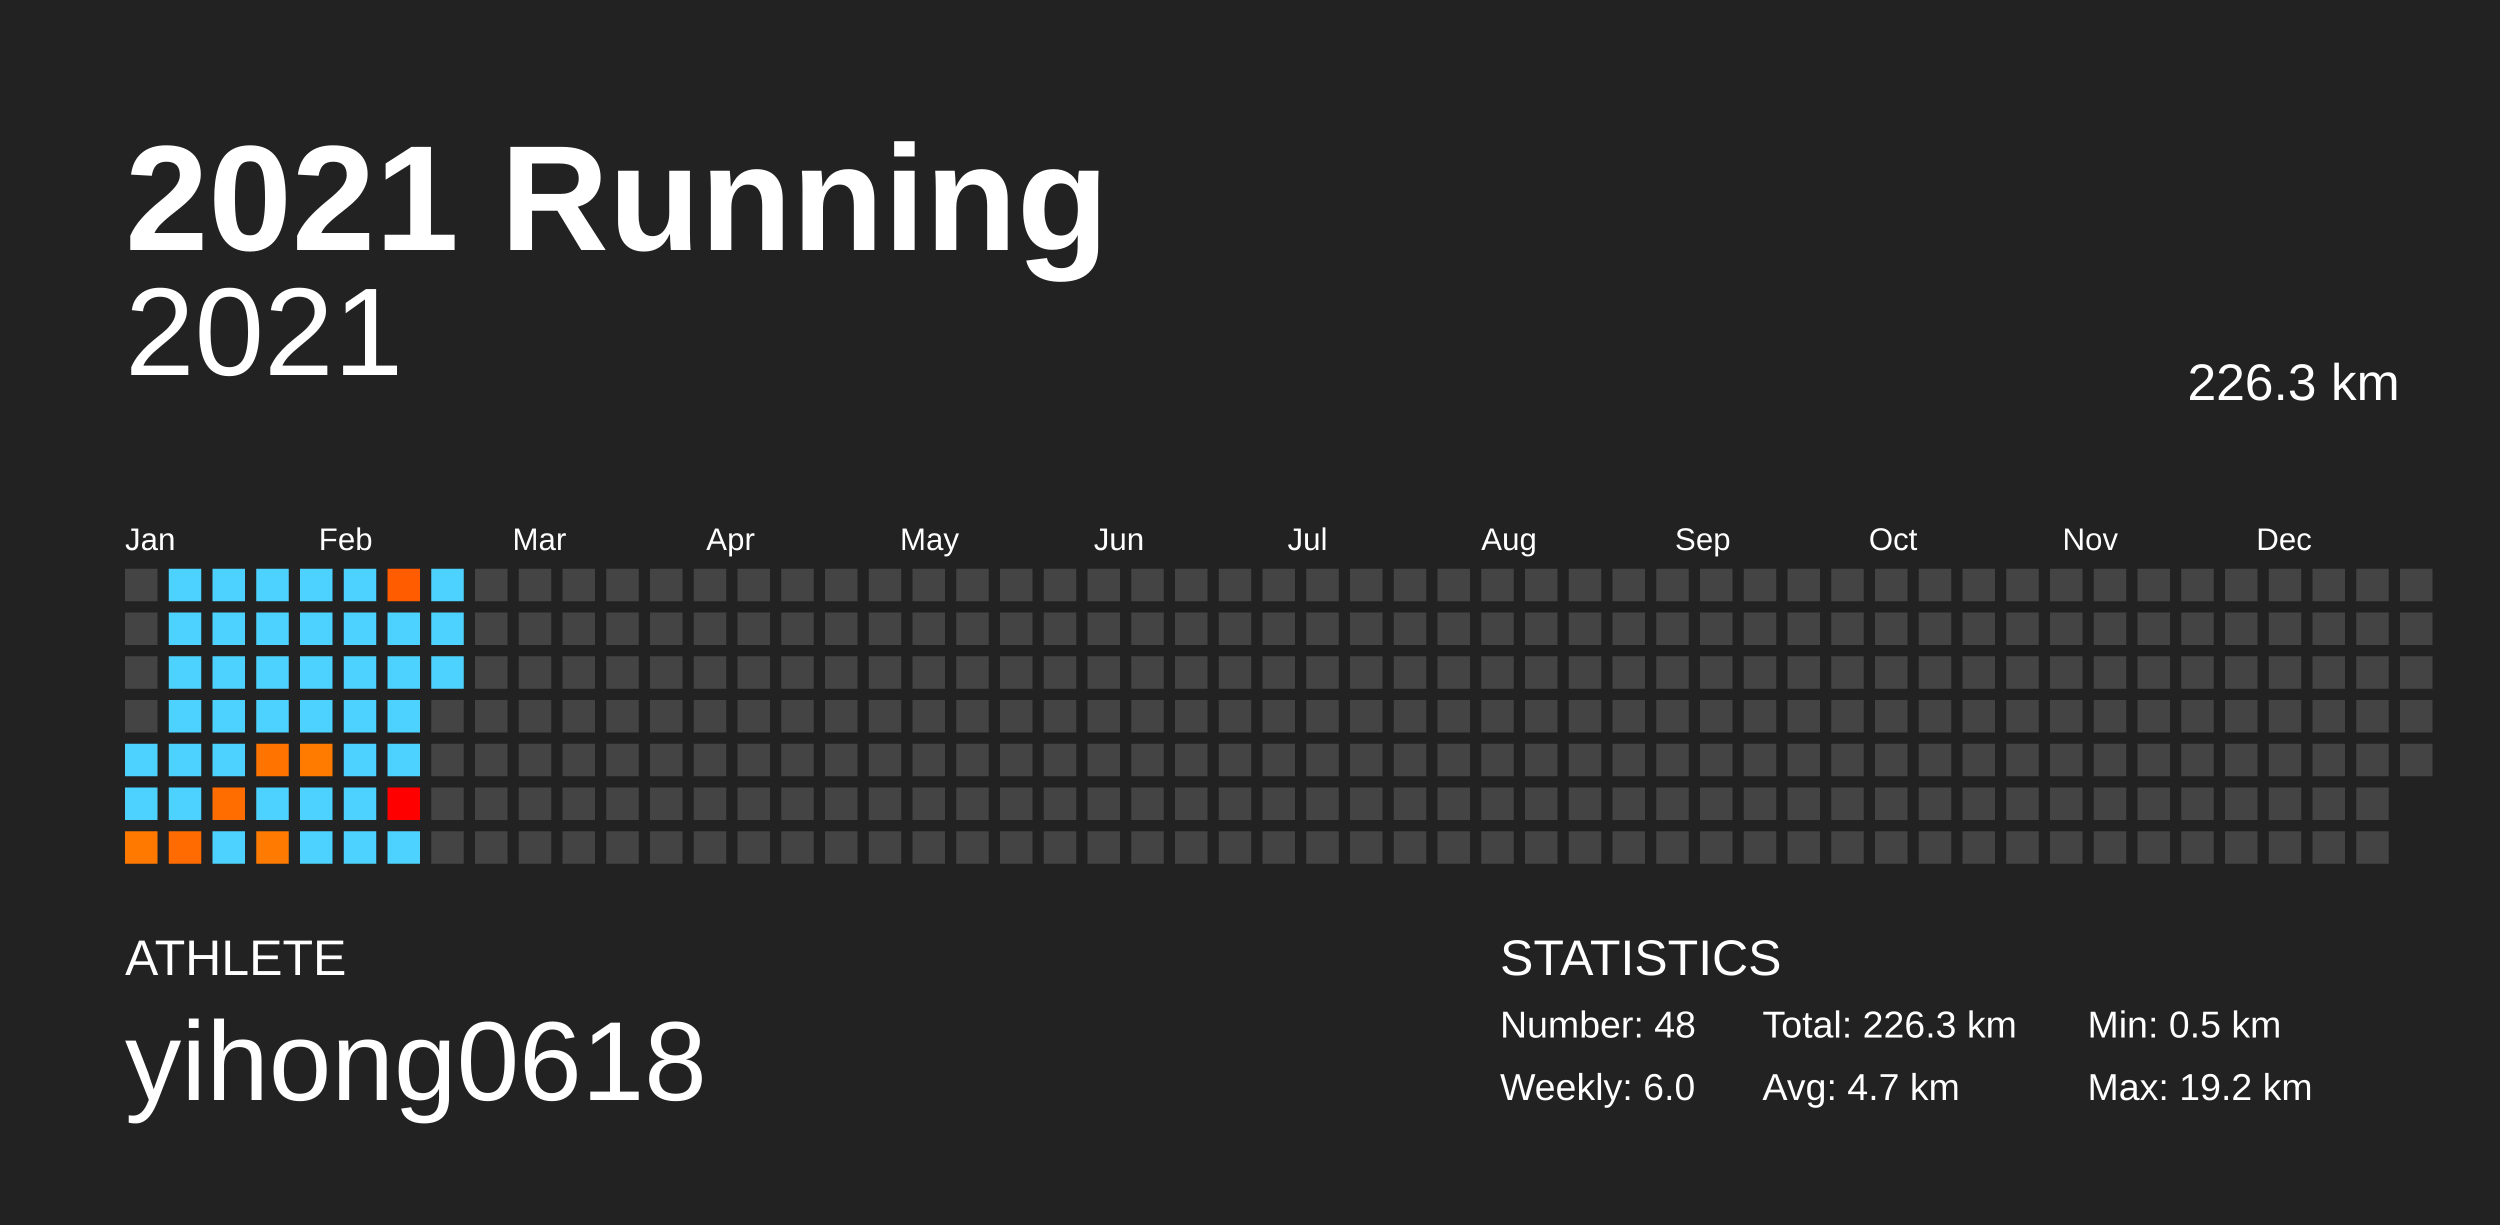
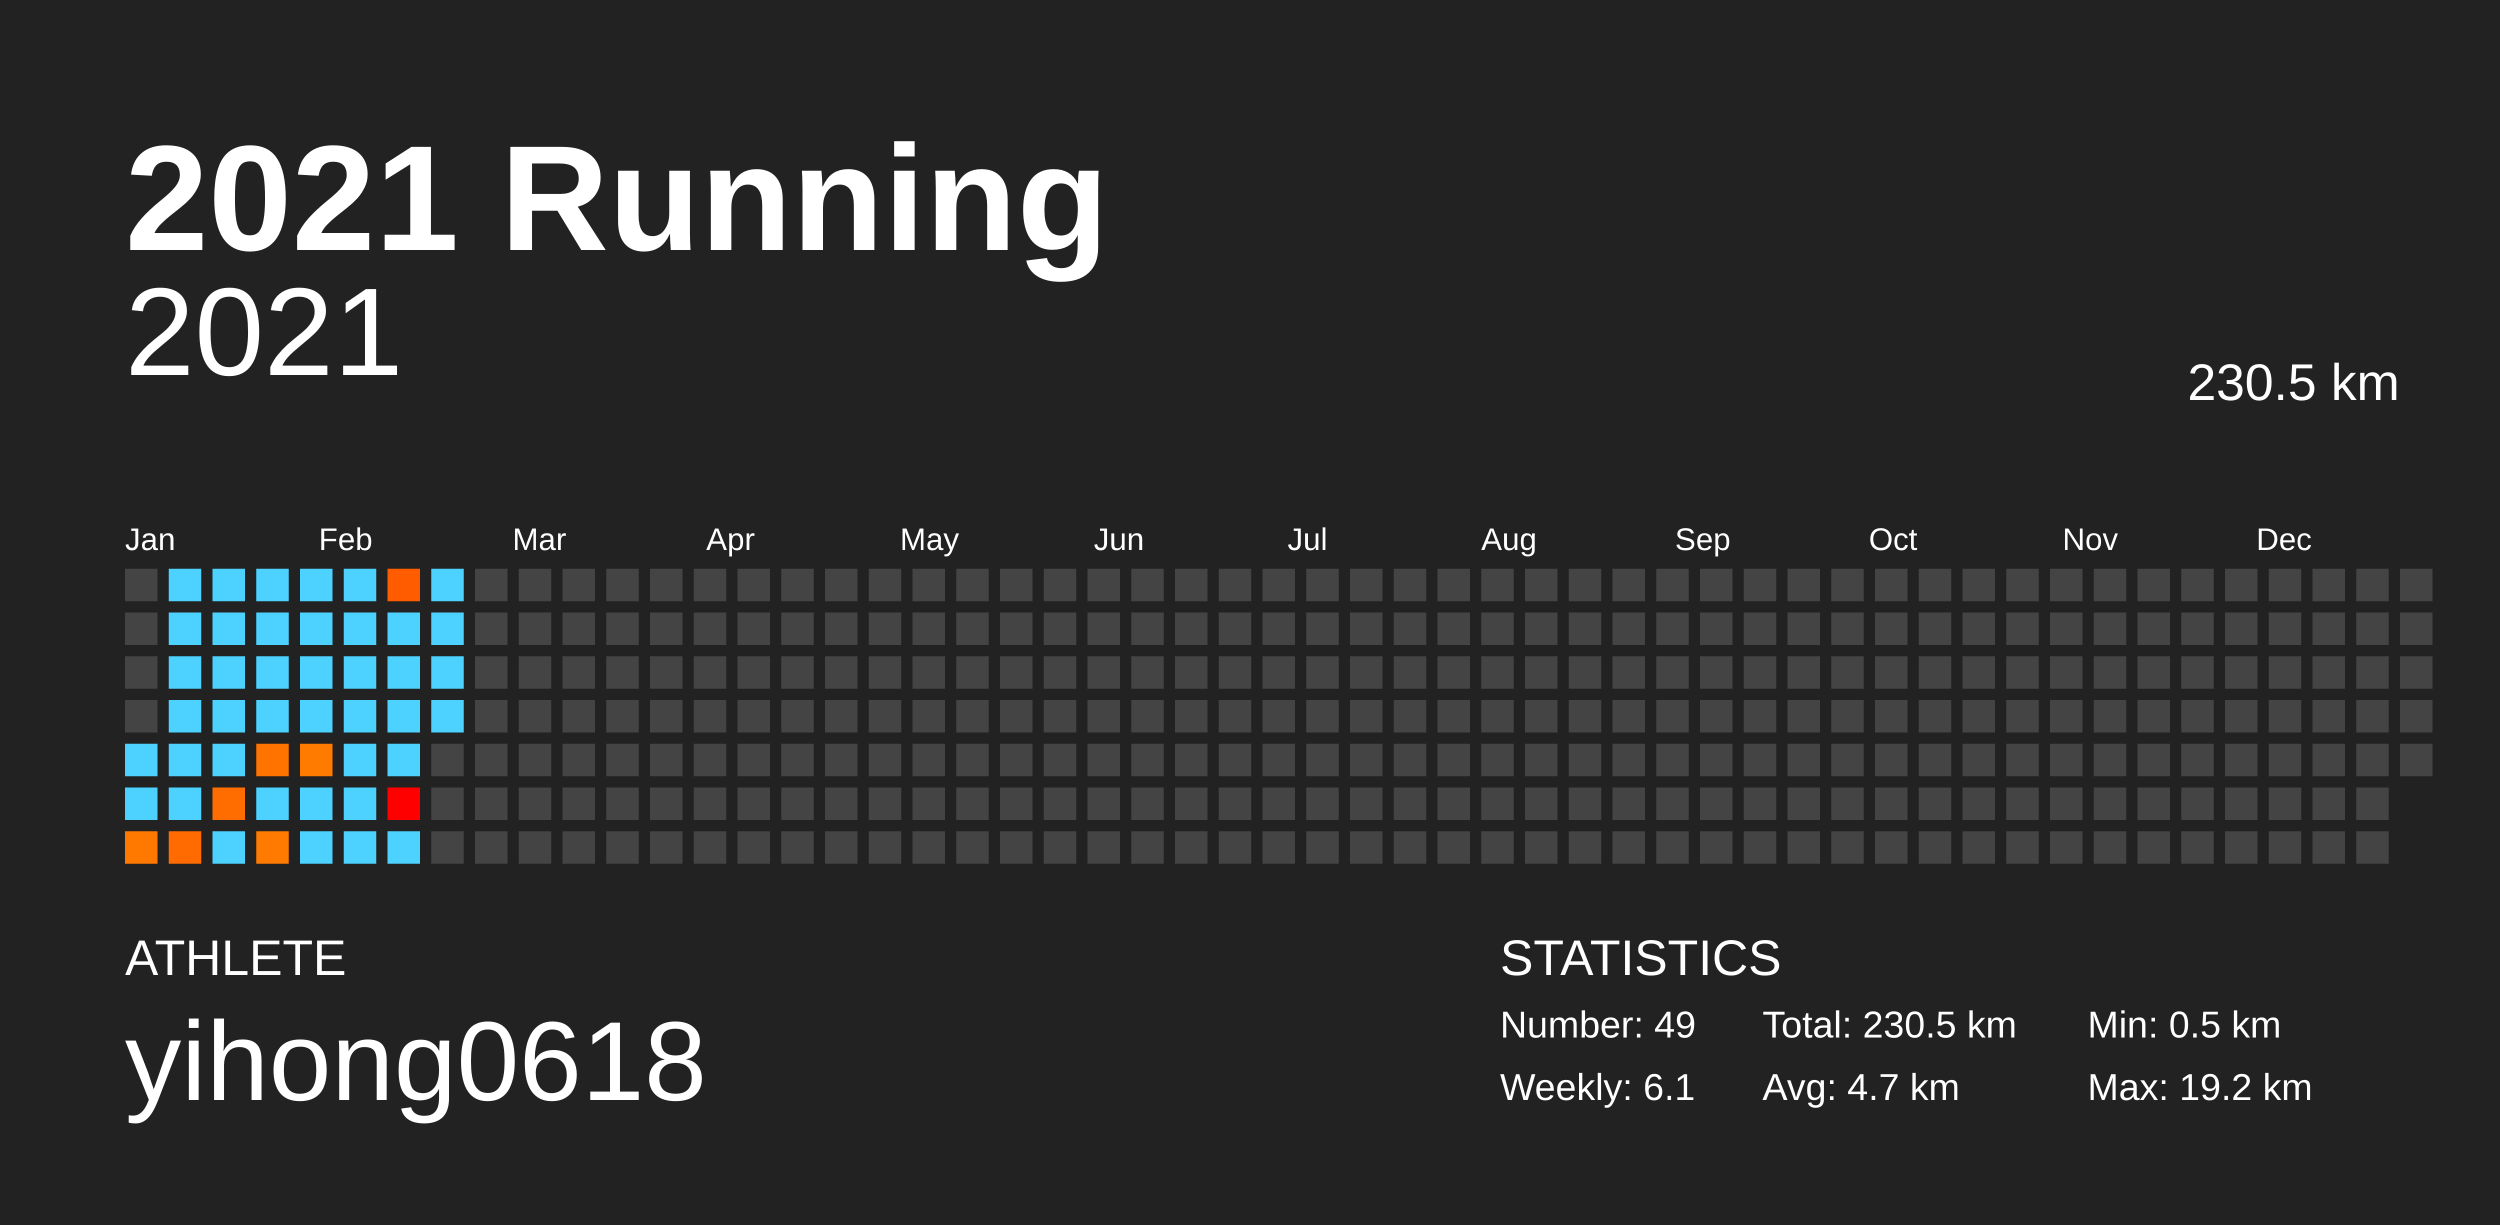
<svg xmlns="http://www.w3.org/2000/svg" baseProfile="full" height="98mm" version="1.1" viewBox="0,0,200,98" width="200mm">
  <defs />
  <rect fill="#222222" height="98" width="200" x="0" y="0" />
  <text fill="#FFFFFF" style="font-size:12px; font-family:Arial; font-weight:bold;" x="10" y="20">2021 Running</text>
  <text fill="#FFFFFF" style="font-size:4px; font-family:Arial" x="10" y="78">ATHLETE</text>
  <text fill="#FFFFFF" style="font-size:9px; font-family:Arial" x="10" y="88">yihong0618</text>
  <text fill="#FFFFFF" style="font-size:4px; font-family:Arial" x="120" y="78">STATISTICS</text>
-   <text fill="#FFFFFF" style="font-size:3px; font-family:Arial" x="120" y="83">Number: 48</text>
-   <text fill="#FFFFFF" style="font-size:3px; font-family:Arial" x="120" y="88">Weekly: 6.0</text>
-   <text fill="#FFFFFF" style="font-size:3px; font-family:Arial" x="141" y="83">Total: 226.3 km</text>
+   <text fill="#FFFFFF" style="font-size:3px; font-family:Arial" x="120" y="83">Number: 49</text>
+   <text fill="#FFFFFF" style="font-size:3px; font-family:Arial" x="120" y="88">Weekly: 6.1</text>
+   <text fill="#FFFFFF" style="font-size:3px; font-family:Arial" x="141" y="83">Total: 230.5 km</text>
  <text fill="#FFFFFF" style="font-size:3px; font-family:Arial" x="141" y="88">Avg: 4.7 km</text>
  <text fill="#FFFFFF" style="font-size:3px; font-family:Arial" x="167" y="83">Min: 0.5 km</text>
  <text fill="#FFFFFF" style="font-size:3px; font-family:Arial" x="167" y="88">Max: 19.2 km</text>
  <text alignment-baseline="hanging" fill="#FFFFFF" style="font-size:10.0px; font-family:Arial;" x="10" y="30">2021</text>
-   <text alignment-baseline="hanging" fill="#FFFFFF" style="font-size:4.125px; font-family:Arial;" x="175" y="32">226.3 km</text>
+   <text alignment-baseline="hanging" fill="#FFFFFF" style="font-size:4.125px; font-family:Arial;" x="175" y="32">230.5 km</text>
  <text fill="#FFFFFF" style="font-size:2.5px; font-family:Arial" x="10.0" y="44">Jan</text>
  <text fill="#FFFFFF" style="font-size:2.5px; font-family:Arial" x="25.5" y="44">Feb</text>
  <text fill="#FFFFFF" style="font-size:2.5px; font-family:Arial" x="41.0" y="44">Mar</text>
  <text fill="#FFFFFF" style="font-size:2.5px; font-family:Arial" x="56.5" y="44">Apr</text>
  <text fill="#FFFFFF" style="font-size:2.5px; font-family:Arial" x="72.0" y="44">May</text>
  <text fill="#FFFFFF" style="font-size:2.5px; font-family:Arial" x="87.5" y="44">Jun</text>
  <text fill="#FFFFFF" style="font-size:2.5px; font-family:Arial" x="103.0" y="44">Jul</text>
  <text fill="#FFFFFF" style="font-size:2.5px; font-family:Arial" x="118.5" y="44">Aug</text>
  <text fill="#FFFFFF" style="font-size:2.5px; font-family:Arial" x="134.0" y="44">Sep</text>
  <text fill="#FFFFFF" style="font-size:2.5px; font-family:Arial" x="149.5" y="44">Oct</text>
  <text fill="#FFFFFF" style="font-size:2.5px; font-family:Arial" x="165.0" y="44">Nov</text>
  <text fill="#FFFFFF" style="font-size:2.5px; font-family:Arial" x="180.5" y="44">Dec</text>
  <rect fill="#444444" height="2.6" width="2.6" x="10.0" y="45.5" />
  <rect fill="#444444" height="2.6" width="2.6" x="10.0" y="49.0" />
  <rect fill="#444444" height="2.6" width="2.6" x="10.0" y="52.5" />
  <rect fill="#444444" height="2.6" width="2.6" x="10.0" y="56.0" />
  <rect fill="#4dd2ff" height="2.6" width="2.6" x="10.0" y="59.5" />
  <rect fill="#4dd2ff" height="2.6" width="2.6" x="10.0" y="63.0" />
  <rect fill="#ff7900" height="2.6" width="2.6" x="10.0" y="66.5" />
  <rect fill="#4dd2ff" height="2.6" width="2.6" x="13.5" y="45.5" />
  <rect fill="#4dd2ff" height="2.6" width="2.6" x="13.5" y="49.0" />
  <rect fill="#4dd2ff" height="2.6" width="2.6" x="13.5" y="52.5" />
  <rect fill="#4dd2ff" height="2.6" width="2.6" x="13.5" y="56.0" />
  <rect fill="#4dd2ff" height="2.6" width="2.6" x="13.5" y="59.5" />
  <rect fill="#4dd2ff" height="2.6" width="2.6" x="13.5" y="63.0" />
  <rect fill="#ff6b00" height="2.6" width="2.6" x="13.5" y="66.5" />
  <rect fill="#4dd2ff" height="2.6" width="2.6" x="17.0" y="45.5" />
  <rect fill="#4dd2ff" height="2.6" width="2.6" x="17.0" y="49.0" />
  <rect fill="#4dd2ff" height="2.6" width="2.6" x="17.0" y="52.5" />
  <rect fill="#4dd2ff" height="2.6" width="2.6" x="17.0" y="56.0" />
  <rect fill="#4dd2ff" height="2.6" width="2.6" x="17.0" y="59.5" />
  <rect fill="#ff6d00" height="2.6" width="2.6" x="17.0" y="63.0" />
  <rect fill="#4dd2ff" height="2.6" width="2.6" x="17.0" y="66.5" />
  <rect fill="#4dd2ff" height="2.6" width="2.6" x="20.5" y="45.5" />
  <rect fill="#4dd2ff" height="2.6" width="2.6" x="20.5" y="49.0" />
  <rect fill="#4dd2ff" height="2.6" width="2.6" x="20.5" y="52.5" />
  <rect fill="#4dd2ff" height="2.6" width="2.6" x="20.5" y="56.0" />
  <rect fill="#ff7300" height="2.6" width="2.6" x="20.5" y="59.5" />
  <rect fill="#4dd2ff" height="2.6" width="2.6" x="20.5" y="63.0" />
  <rect fill="#ff7a00" height="2.6" width="2.6" x="20.5" y="66.5" />
  <rect fill="#4dd2ff" height="2.6" width="2.6" x="24.0" y="45.5" />
  <rect fill="#4dd2ff" height="2.6" width="2.6" x="24.0" y="49.0" />
  <rect fill="#4dd2ff" height="2.6" width="2.6" x="24.0" y="52.5" />
  <rect fill="#4dd2ff" height="2.6" width="2.6" x="24.0" y="56.0" />
  <rect fill="#ff7b00" height="2.6" width="2.6" x="24.0" y="59.5" />
  <rect fill="#4dd2ff" height="2.6" width="2.6" x="24.0" y="63.0" />
  <rect fill="#4dd2ff" height="2.6" width="2.6" x="24.0" y="66.5" />
  <rect fill="#4dd2ff" height="2.6" width="2.6" x="27.5" y="45.5" />
  <rect fill="#4dd2ff" height="2.6" width="2.6" x="27.5" y="49.0" />
  <rect fill="#4dd2ff" height="2.6" width="2.6" x="27.5" y="52.5" />
  <rect fill="#4dd2ff" height="2.6" width="2.6" x="27.5" y="56.0" />
  <rect fill="#4dd2ff" height="2.6" width="2.6" x="27.5" y="59.5" />
  <rect fill="#4dd2ff" height="2.6" width="2.6" x="27.5" y="63.0" />
  <rect fill="#4dd2ff" height="2.6" width="2.6" x="27.5" y="66.5" />
  <rect fill="#ff5c00" height="2.6" width="2.6" x="31.0" y="45.5" />
  <rect fill="#4dd2ff" height="2.6" width="2.6" x="31.0" y="49.0" />
  <rect fill="#4dd2ff" height="2.6" width="2.6" x="31.0" y="52.5" />
  <rect fill="#4dd2ff" height="2.6" width="2.6" x="31.0" y="56.0" />
  <rect fill="#4dd2ff" height="2.6" width="2.6" x="31.0" y="59.5" />
  <rect fill="#ff0000" height="2.6" width="2.6" x="31.0" y="63.0" />
  <rect fill="#4dd2ff" height="2.6" width="2.6" x="31.0" y="66.5" />
  <rect fill="#4dd2ff" height="2.6" width="2.6" x="34.5" y="45.5" />
  <rect fill="#4dd2ff" height="2.6" width="2.6" x="34.5" y="49.0" />
  <rect fill="#4dd2ff" height="2.6" width="2.6" x="34.5" y="52.5" />
-   <rect fill="#444444" height="2.6" width="2.6" x="34.5" y="56.0" />
+   <rect fill="#4dd2ff" height="2.6" width="2.6" x="34.5" y="56.0" />
  <rect fill="#444444" height="2.6" width="2.6" x="34.5" y="59.5" />
  <rect fill="#444444" height="2.6" width="2.6" x="34.5" y="63.0" />
  <rect fill="#444444" height="2.6" width="2.6" x="34.5" y="66.5" />
  <rect fill="#444444" height="2.6" width="2.6" x="38.0" y="45.5" />
  <rect fill="#444444" height="2.6" width="2.6" x="38.0" y="49.0" />
  <rect fill="#444444" height="2.6" width="2.6" x="38.0" y="52.5" />
  <rect fill="#444444" height="2.6" width="2.6" x="38.0" y="56.0" />
  <rect fill="#444444" height="2.6" width="2.6" x="38.0" y="59.5" />
  <rect fill="#444444" height="2.6" width="2.6" x="38.0" y="63.0" />
  <rect fill="#444444" height="2.6" width="2.6" x="38.0" y="66.5" />
  <rect fill="#444444" height="2.6" width="2.6" x="41.5" y="45.5" />
  <rect fill="#444444" height="2.6" width="2.6" x="41.5" y="49.0" />
  <rect fill="#444444" height="2.6" width="2.6" x="41.5" y="52.5" />
  <rect fill="#444444" height="2.6" width="2.6" x="41.5" y="56.0" />
  <rect fill="#444444" height="2.6" width="2.6" x="41.5" y="59.5" />
  <rect fill="#444444" height="2.6" width="2.6" x="41.5" y="63.0" />
  <rect fill="#444444" height="2.6" width="2.6" x="41.5" y="66.5" />
  <rect fill="#444444" height="2.6" width="2.6" x="45.0" y="45.5" />
  <rect fill="#444444" height="2.6" width="2.6" x="45.0" y="49.0" />
  <rect fill="#444444" height="2.6" width="2.6" x="45.0" y="52.5" />
  <rect fill="#444444" height="2.6" width="2.6" x="45.0" y="56.0" />
  <rect fill="#444444" height="2.6" width="2.6" x="45.0" y="59.5" />
  <rect fill="#444444" height="2.6" width="2.6" x="45.0" y="63.0" />
  <rect fill="#444444" height="2.6" width="2.6" x="45.0" y="66.5" />
  <rect fill="#444444" height="2.6" width="2.6" x="48.5" y="45.5" />
  <rect fill="#444444" height="2.6" width="2.6" x="48.5" y="49.0" />
  <rect fill="#444444" height="2.6" width="2.6" x="48.5" y="52.5" />
  <rect fill="#444444" height="2.6" width="2.6" x="48.5" y="56.0" />
  <rect fill="#444444" height="2.6" width="2.6" x="48.5" y="59.5" />
  <rect fill="#444444" height="2.6" width="2.6" x="48.5" y="63.0" />
  <rect fill="#444444" height="2.6" width="2.6" x="48.5" y="66.5" />
  <rect fill="#444444" height="2.6" width="2.6" x="52.0" y="45.5" />
  <rect fill="#444444" height="2.6" width="2.6" x="52.0" y="49.0" />
  <rect fill="#444444" height="2.6" width="2.6" x="52.0" y="52.5" />
  <rect fill="#444444" height="2.6" width="2.6" x="52.0" y="56.0" />
  <rect fill="#444444" height="2.6" width="2.6" x="52.0" y="59.5" />
  <rect fill="#444444" height="2.6" width="2.6" x="52.0" y="63.0" />
  <rect fill="#444444" height="2.6" width="2.6" x="52.0" y="66.5" />
  <rect fill="#444444" height="2.6" width="2.6" x="55.5" y="45.5" />
  <rect fill="#444444" height="2.6" width="2.6" x="55.5" y="49.0" />
  <rect fill="#444444" height="2.6" width="2.6" x="55.5" y="52.5" />
  <rect fill="#444444" height="2.6" width="2.6" x="55.5" y="56.0" />
  <rect fill="#444444" height="2.6" width="2.6" x="55.5" y="59.5" />
  <rect fill="#444444" height="2.6" width="2.6" x="55.5" y="63.0" />
  <rect fill="#444444" height="2.6" width="2.6" x="55.5" y="66.5" />
  <rect fill="#444444" height="2.6" width="2.6" x="59.0" y="45.5" />
  <rect fill="#444444" height="2.6" width="2.6" x="59.0" y="49.0" />
  <rect fill="#444444" height="2.6" width="2.6" x="59.0" y="52.5" />
  <rect fill="#444444" height="2.6" width="2.6" x="59.0" y="56.0" />
  <rect fill="#444444" height="2.6" width="2.6" x="59.0" y="59.5" />
  <rect fill="#444444" height="2.6" width="2.6" x="59.0" y="63.0" />
  <rect fill="#444444" height="2.6" width="2.6" x="59.0" y="66.5" />
  <rect fill="#444444" height="2.6" width="2.6" x="62.5" y="45.5" />
  <rect fill="#444444" height="2.6" width="2.6" x="62.5" y="49.0" />
  <rect fill="#444444" height="2.6" width="2.6" x="62.5" y="52.5" />
  <rect fill="#444444" height="2.6" width="2.6" x="62.5" y="56.0" />
  <rect fill="#444444" height="2.6" width="2.6" x="62.5" y="59.5" />
  <rect fill="#444444" height="2.6" width="2.6" x="62.5" y="63.0" />
  <rect fill="#444444" height="2.6" width="2.6" x="62.5" y="66.5" />
  <rect fill="#444444" height="2.6" width="2.6" x="66.0" y="45.5" />
  <rect fill="#444444" height="2.6" width="2.6" x="66.0" y="49.0" />
  <rect fill="#444444" height="2.6" width="2.6" x="66.0" y="52.5" />
  <rect fill="#444444" height="2.6" width="2.6" x="66.0" y="56.0" />
  <rect fill="#444444" height="2.6" width="2.6" x="66.0" y="59.5" />
  <rect fill="#444444" height="2.6" width="2.6" x="66.0" y="63.0" />
  <rect fill="#444444" height="2.6" width="2.6" x="66.0" y="66.5" />
  <rect fill="#444444" height="2.6" width="2.6" x="69.5" y="45.5" />
  <rect fill="#444444" height="2.6" width="2.6" x="69.5" y="49.0" />
  <rect fill="#444444" height="2.6" width="2.6" x="69.5" y="52.5" />
  <rect fill="#444444" height="2.6" width="2.6" x="69.5" y="56.0" />
  <rect fill="#444444" height="2.6" width="2.6" x="69.5" y="59.5" />
  <rect fill="#444444" height="2.6" width="2.6" x="69.5" y="63.0" />
  <rect fill="#444444" height="2.6" width="2.6" x="69.5" y="66.5" />
  <rect fill="#444444" height="2.6" width="2.6" x="73.0" y="45.5" />
  <rect fill="#444444" height="2.6" width="2.6" x="73.0" y="49.0" />
  <rect fill="#444444" height="2.6" width="2.6" x="73.0" y="52.5" />
  <rect fill="#444444" height="2.6" width="2.6" x="73.0" y="56.0" />
  <rect fill="#444444" height="2.6" width="2.6" x="73.0" y="59.5" />
  <rect fill="#444444" height="2.6" width="2.6" x="73.0" y="63.0" />
  <rect fill="#444444" height="2.6" width="2.6" x="73.0" y="66.5" />
  <rect fill="#444444" height="2.6" width="2.6" x="76.5" y="45.5" />
  <rect fill="#444444" height="2.6" width="2.6" x="76.5" y="49.0" />
  <rect fill="#444444" height="2.6" width="2.6" x="76.5" y="52.5" />
  <rect fill="#444444" height="2.6" width="2.6" x="76.5" y="56.0" />
  <rect fill="#444444" height="2.6" width="2.6" x="76.5" y="59.5" />
  <rect fill="#444444" height="2.6" width="2.6" x="76.5" y="63.0" />
  <rect fill="#444444" height="2.6" width="2.6" x="76.5" y="66.5" />
  <rect fill="#444444" height="2.6" width="2.6" x="80.0" y="45.5" />
  <rect fill="#444444" height="2.6" width="2.6" x="80.0" y="49.0" />
  <rect fill="#444444" height="2.6" width="2.6" x="80.0" y="52.5" />
  <rect fill="#444444" height="2.6" width="2.6" x="80.0" y="56.0" />
  <rect fill="#444444" height="2.6" width="2.6" x="80.0" y="59.5" />
  <rect fill="#444444" height="2.6" width="2.6" x="80.0" y="63.0" />
  <rect fill="#444444" height="2.6" width="2.6" x="80.0" y="66.5" />
  <rect fill="#444444" height="2.6" width="2.6" x="83.5" y="45.5" />
  <rect fill="#444444" height="2.6" width="2.6" x="83.5" y="49.0" />
  <rect fill="#444444" height="2.6" width="2.6" x="83.5" y="52.5" />
  <rect fill="#444444" height="2.6" width="2.6" x="83.5" y="56.0" />
  <rect fill="#444444" height="2.6" width="2.6" x="83.5" y="59.5" />
  <rect fill="#444444" height="2.6" width="2.6" x="83.5" y="63.0" />
  <rect fill="#444444" height="2.6" width="2.6" x="83.5" y="66.5" />
  <rect fill="#444444" height="2.6" width="2.6" x="87.0" y="45.5" />
  <rect fill="#444444" height="2.6" width="2.6" x="87.0" y="49.0" />
  <rect fill="#444444" height="2.6" width="2.6" x="87.0" y="52.5" />
  <rect fill="#444444" height="2.6" width="2.6" x="87.0" y="56.0" />
  <rect fill="#444444" height="2.6" width="2.6" x="87.0" y="59.5" />
  <rect fill="#444444" height="2.6" width="2.6" x="87.0" y="63.0" />
  <rect fill="#444444" height="2.6" width="2.6" x="87.0" y="66.5" />
  <rect fill="#444444" height="2.6" width="2.6" x="90.5" y="45.5" />
  <rect fill="#444444" height="2.6" width="2.6" x="90.5" y="49.0" />
  <rect fill="#444444" height="2.6" width="2.6" x="90.5" y="52.5" />
  <rect fill="#444444" height="2.6" width="2.6" x="90.5" y="56.0" />
  <rect fill="#444444" height="2.6" width="2.6" x="90.5" y="59.5" />
  <rect fill="#444444" height="2.6" width="2.6" x="90.5" y="63.0" />
  <rect fill="#444444" height="2.6" width="2.6" x="90.5" y="66.5" />
  <rect fill="#444444" height="2.6" width="2.6" x="94.0" y="45.5" />
  <rect fill="#444444" height="2.6" width="2.6" x="94.0" y="49.0" />
  <rect fill="#444444" height="2.6" width="2.6" x="94.0" y="52.5" />
  <rect fill="#444444" height="2.6" width="2.6" x="94.0" y="56.0" />
  <rect fill="#444444" height="2.6" width="2.6" x="94.0" y="59.5" />
  <rect fill="#444444" height="2.6" width="2.6" x="94.0" y="63.0" />
  <rect fill="#444444" height="2.6" width="2.6" x="94.0" y="66.5" />
  <rect fill="#444444" height="2.6" width="2.6" x="97.5" y="45.5" />
  <rect fill="#444444" height="2.6" width="2.6" x="97.5" y="49.0" />
  <rect fill="#444444" height="2.6" width="2.6" x="97.5" y="52.5" />
  <rect fill="#444444" height="2.6" width="2.6" x="97.5" y="56.0" />
  <rect fill="#444444" height="2.6" width="2.6" x="97.5" y="59.5" />
  <rect fill="#444444" height="2.6" width="2.6" x="97.5" y="63.0" />
  <rect fill="#444444" height="2.6" width="2.6" x="97.5" y="66.5" />
  <rect fill="#444444" height="2.6" width="2.6" x="101.0" y="45.5" />
  <rect fill="#444444" height="2.6" width="2.6" x="101.0" y="49.0" />
  <rect fill="#444444" height="2.6" width="2.6" x="101.0" y="52.5" />
  <rect fill="#444444" height="2.6" width="2.6" x="101.0" y="56.0" />
  <rect fill="#444444" height="2.6" width="2.6" x="101.0" y="59.5" />
  <rect fill="#444444" height="2.6" width="2.6" x="101.0" y="63.0" />
  <rect fill="#444444" height="2.6" width="2.6" x="101.0" y="66.5" />
  <rect fill="#444444" height="2.6" width="2.6" x="104.5" y="45.5" />
  <rect fill="#444444" height="2.6" width="2.6" x="104.5" y="49.0" />
  <rect fill="#444444" height="2.6" width="2.6" x="104.5" y="52.5" />
  <rect fill="#444444" height="2.6" width="2.6" x="104.5" y="56.0" />
  <rect fill="#444444" height="2.6" width="2.6" x="104.5" y="59.5" />
  <rect fill="#444444" height="2.6" width="2.6" x="104.5" y="63.0" />
  <rect fill="#444444" height="2.6" width="2.6" x="104.5" y="66.5" />
  <rect fill="#444444" height="2.6" width="2.6" x="108.0" y="45.5" />
  <rect fill="#444444" height="2.6" width="2.6" x="108.0" y="49.0" />
  <rect fill="#444444" height="2.6" width="2.6" x="108.0" y="52.5" />
  <rect fill="#444444" height="2.6" width="2.6" x="108.0" y="56.0" />
  <rect fill="#444444" height="2.6" width="2.6" x="108.0" y="59.5" />
  <rect fill="#444444" height="2.6" width="2.6" x="108.0" y="63.0" />
  <rect fill="#444444" height="2.6" width="2.6" x="108.0" y="66.5" />
  <rect fill="#444444" height="2.6" width="2.6" x="111.5" y="45.5" />
  <rect fill="#444444" height="2.6" width="2.6" x="111.5" y="49.0" />
  <rect fill="#444444" height="2.6" width="2.6" x="111.5" y="52.5" />
  <rect fill="#444444" height="2.6" width="2.6" x="111.5" y="56.0" />
  <rect fill="#444444" height="2.6" width="2.6" x="111.5" y="59.5" />
  <rect fill="#444444" height="2.6" width="2.6" x="111.5" y="63.0" />
  <rect fill="#444444" height="2.6" width="2.6" x="111.5" y="66.5" />
  <rect fill="#444444" height="2.6" width="2.6" x="115.0" y="45.5" />
  <rect fill="#444444" height="2.6" width="2.6" x="115.0" y="49.0" />
  <rect fill="#444444" height="2.6" width="2.6" x="115.0" y="52.5" />
  <rect fill="#444444" height="2.6" width="2.6" x="115.0" y="56.0" />
  <rect fill="#444444" height="2.6" width="2.6" x="115.0" y="59.5" />
  <rect fill="#444444" height="2.6" width="2.6" x="115.0" y="63.0" />
  <rect fill="#444444" height="2.6" width="2.6" x="115.0" y="66.5" />
  <rect fill="#444444" height="2.6" width="2.6" x="118.5" y="45.5" />
  <rect fill="#444444" height="2.6" width="2.6" x="118.5" y="49.0" />
  <rect fill="#444444" height="2.6" width="2.6" x="118.5" y="52.5" />
  <rect fill="#444444" height="2.6" width="2.6" x="118.5" y="56.0" />
  <rect fill="#444444" height="2.6" width="2.6" x="118.5" y="59.5" />
  <rect fill="#444444" height="2.6" width="2.6" x="118.5" y="63.0" />
  <rect fill="#444444" height="2.6" width="2.6" x="118.5" y="66.5" />
  <rect fill="#444444" height="2.6" width="2.6" x="122.0" y="45.5" />
  <rect fill="#444444" height="2.6" width="2.6" x="122.0" y="49.0" />
  <rect fill="#444444" height="2.6" width="2.6" x="122.0" y="52.5" />
  <rect fill="#444444" height="2.6" width="2.6" x="122.0" y="56.0" />
  <rect fill="#444444" height="2.6" width="2.6" x="122.0" y="59.5" />
  <rect fill="#444444" height="2.6" width="2.6" x="122.0" y="63.0" />
  <rect fill="#444444" height="2.6" width="2.6" x="122.0" y="66.5" />
  <rect fill="#444444" height="2.6" width="2.6" x="125.5" y="45.5" />
  <rect fill="#444444" height="2.6" width="2.6" x="125.5" y="49.0" />
  <rect fill="#444444" height="2.6" width="2.6" x="125.5" y="52.5" />
  <rect fill="#444444" height="2.6" width="2.6" x="125.5" y="56.0" />
  <rect fill="#444444" height="2.6" width="2.6" x="125.5" y="59.5" />
  <rect fill="#444444" height="2.6" width="2.6" x="125.5" y="63.0" />
  <rect fill="#444444" height="2.6" width="2.6" x="125.5" y="66.5" />
  <rect fill="#444444" height="2.6" width="2.6" x="129.0" y="45.5" />
  <rect fill="#444444" height="2.6" width="2.6" x="129.0" y="49.0" />
  <rect fill="#444444" height="2.6" width="2.6" x="129.0" y="52.5" />
  <rect fill="#444444" height="2.6" width="2.6" x="129.0" y="56.0" />
  <rect fill="#444444" height="2.6" width="2.6" x="129.0" y="59.5" />
  <rect fill="#444444" height="2.6" width="2.6" x="129.0" y="63.0" />
  <rect fill="#444444" height="2.6" width="2.6" x="129.0" y="66.5" />
  <rect fill="#444444" height="2.6" width="2.6" x="132.5" y="45.5" />
  <rect fill="#444444" height="2.6" width="2.6" x="132.5" y="49.0" />
  <rect fill="#444444" height="2.6" width="2.6" x="132.5" y="52.5" />
  <rect fill="#444444" height="2.6" width="2.6" x="132.5" y="56.0" />
  <rect fill="#444444" height="2.6" width="2.6" x="132.5" y="59.5" />
  <rect fill="#444444" height="2.6" width="2.6" x="132.5" y="63.0" />
  <rect fill="#444444" height="2.6" width="2.6" x="132.5" y="66.5" />
  <rect fill="#444444" height="2.6" width="2.6" x="136.0" y="45.5" />
  <rect fill="#444444" height="2.6" width="2.6" x="136.0" y="49.0" />
  <rect fill="#444444" height="2.6" width="2.6" x="136.0" y="52.5" />
  <rect fill="#444444" height="2.6" width="2.6" x="136.0" y="56.0" />
  <rect fill="#444444" height="2.6" width="2.6" x="136.0" y="59.5" />
  <rect fill="#444444" height="2.6" width="2.6" x="136.0" y="63.0" />
  <rect fill="#444444" height="2.6" width="2.6" x="136.0" y="66.5" />
  <rect fill="#444444" height="2.6" width="2.6" x="139.5" y="45.5" />
  <rect fill="#444444" height="2.6" width="2.6" x="139.5" y="49.0" />
  <rect fill="#444444" height="2.6" width="2.6" x="139.5" y="52.5" />
  <rect fill="#444444" height="2.6" width="2.6" x="139.5" y="56.0" />
  <rect fill="#444444" height="2.6" width="2.6" x="139.5" y="59.5" />
  <rect fill="#444444" height="2.6" width="2.6" x="139.5" y="63.0" />
  <rect fill="#444444" height="2.6" width="2.6" x="139.5" y="66.5" />
  <rect fill="#444444" height="2.6" width="2.6" x="143.0" y="45.5" />
  <rect fill="#444444" height="2.6" width="2.6" x="143.0" y="49.0" />
  <rect fill="#444444" height="2.6" width="2.6" x="143.0" y="52.5" />
  <rect fill="#444444" height="2.6" width="2.6" x="143.0" y="56.0" />
  <rect fill="#444444" height="2.6" width="2.6" x="143.0" y="59.5" />
  <rect fill="#444444" height="2.6" width="2.6" x="143.0" y="63.0" />
  <rect fill="#444444" height="2.6" width="2.6" x="143.0" y="66.5" />
  <rect fill="#444444" height="2.6" width="2.6" x="146.5" y="45.5" />
  <rect fill="#444444" height="2.6" width="2.6" x="146.5" y="49.0" />
  <rect fill="#444444" height="2.6" width="2.6" x="146.5" y="52.5" />
  <rect fill="#444444" height="2.6" width="2.6" x="146.5" y="56.0" />
  <rect fill="#444444" height="2.6" width="2.6" x="146.5" y="59.5" />
  <rect fill="#444444" height="2.6" width="2.6" x="146.5" y="63.0" />
  <rect fill="#444444" height="2.6" width="2.6" x="146.5" y="66.5" />
  <rect fill="#444444" height="2.6" width="2.6" x="150.0" y="45.5" />
  <rect fill="#444444" height="2.6" width="2.6" x="150.0" y="49.0" />
  <rect fill="#444444" height="2.6" width="2.6" x="150.0" y="52.5" />
  <rect fill="#444444" height="2.6" width="2.6" x="150.0" y="56.0" />
  <rect fill="#444444" height="2.6" width="2.6" x="150.0" y="59.5" />
  <rect fill="#444444" height="2.6" width="2.6" x="150.0" y="63.0" />
  <rect fill="#444444" height="2.6" width="2.6" x="150.0" y="66.5" />
  <rect fill="#444444" height="2.6" width="2.6" x="153.5" y="45.5" />
  <rect fill="#444444" height="2.6" width="2.6" x="153.5" y="49.0" />
  <rect fill="#444444" height="2.6" width="2.6" x="153.5" y="52.5" />
  <rect fill="#444444" height="2.6" width="2.6" x="153.5" y="56.0" />
  <rect fill="#444444" height="2.6" width="2.6" x="153.5" y="59.5" />
  <rect fill="#444444" height="2.6" width="2.6" x="153.5" y="63.0" />
  <rect fill="#444444" height="2.6" width="2.6" x="153.5" y="66.5" />
  <rect fill="#444444" height="2.6" width="2.6" x="157.0" y="45.5" />
  <rect fill="#444444" height="2.6" width="2.6" x="157.0" y="49.0" />
  <rect fill="#444444" height="2.6" width="2.6" x="157.0" y="52.5" />
  <rect fill="#444444" height="2.6" width="2.6" x="157.0" y="56.0" />
  <rect fill="#444444" height="2.6" width="2.6" x="157.0" y="59.5" />
  <rect fill="#444444" height="2.6" width="2.6" x="157.0" y="63.0" />
  <rect fill="#444444" height="2.6" width="2.6" x="157.0" y="66.5" />
  <rect fill="#444444" height="2.6" width="2.6" x="160.5" y="45.5" />
  <rect fill="#444444" height="2.6" width="2.6" x="160.5" y="49.0" />
  <rect fill="#444444" height="2.6" width="2.6" x="160.5" y="52.5" />
  <rect fill="#444444" height="2.6" width="2.6" x="160.5" y="56.0" />
  <rect fill="#444444" height="2.6" width="2.6" x="160.5" y="59.5" />
  <rect fill="#444444" height="2.6" width="2.6" x="160.5" y="63.0" />
  <rect fill="#444444" height="2.6" width="2.6" x="160.5" y="66.5" />
  <rect fill="#444444" height="2.6" width="2.6" x="164.0" y="45.5" />
  <rect fill="#444444" height="2.6" width="2.6" x="164.0" y="49.0" />
  <rect fill="#444444" height="2.6" width="2.6" x="164.0" y="52.5" />
  <rect fill="#444444" height="2.6" width="2.6" x="164.0" y="56.0" />
  <rect fill="#444444" height="2.6" width="2.6" x="164.0" y="59.5" />
  <rect fill="#444444" height="2.6" width="2.6" x="164.0" y="63.0" />
  <rect fill="#444444" height="2.6" width="2.6" x="164.0" y="66.5" />
  <rect fill="#444444" height="2.6" width="2.6" x="167.5" y="45.5" />
  <rect fill="#444444" height="2.6" width="2.6" x="167.5" y="49.0" />
  <rect fill="#444444" height="2.6" width="2.6" x="167.5" y="52.5" />
  <rect fill="#444444" height="2.6" width="2.6" x="167.5" y="56.0" />
  <rect fill="#444444" height="2.6" width="2.6" x="167.5" y="59.5" />
  <rect fill="#444444" height="2.6" width="2.6" x="167.5" y="63.0" />
  <rect fill="#444444" height="2.6" width="2.6" x="167.5" y="66.5" />
  <rect fill="#444444" height="2.6" width="2.6" x="171.0" y="45.5" />
  <rect fill="#444444" height="2.6" width="2.6" x="171.0" y="49.0" />
  <rect fill="#444444" height="2.6" width="2.6" x="171.0" y="52.5" />
  <rect fill="#444444" height="2.6" width="2.6" x="171.0" y="56.0" />
  <rect fill="#444444" height="2.6" width="2.6" x="171.0" y="59.5" />
  <rect fill="#444444" height="2.6" width="2.6" x="171.0" y="63.0" />
  <rect fill="#444444" height="2.6" width="2.6" x="171.0" y="66.5" />
  <rect fill="#444444" height="2.6" width="2.6" x="174.5" y="45.5" />
  <rect fill="#444444" height="2.6" width="2.6" x="174.5" y="49.0" />
  <rect fill="#444444" height="2.6" width="2.6" x="174.5" y="52.5" />
  <rect fill="#444444" height="2.6" width="2.6" x="174.5" y="56.0" />
  <rect fill="#444444" height="2.6" width="2.6" x="174.5" y="59.5" />
  <rect fill="#444444" height="2.6" width="2.6" x="174.5" y="63.0" />
  <rect fill="#444444" height="2.6" width="2.6" x="174.5" y="66.5" />
  <rect fill="#444444" height="2.6" width="2.6" x="178.0" y="45.5" />
  <rect fill="#444444" height="2.6" width="2.6" x="178.0" y="49.0" />
  <rect fill="#444444" height="2.6" width="2.6" x="178.0" y="52.5" />
  <rect fill="#444444" height="2.6" width="2.6" x="178.0" y="56.0" />
  <rect fill="#444444" height="2.6" width="2.6" x="178.0" y="59.5" />
  <rect fill="#444444" height="2.6" width="2.6" x="178.0" y="63.0" />
  <rect fill="#444444" height="2.6" width="2.6" x="178.0" y="66.5" />
  <rect fill="#444444" height="2.6" width="2.6" x="181.5" y="45.5" />
  <rect fill="#444444" height="2.6" width="2.6" x="181.5" y="49.0" />
  <rect fill="#444444" height="2.6" width="2.6" x="181.5" y="52.5" />
  <rect fill="#444444" height="2.6" width="2.6" x="181.5" y="56.0" />
  <rect fill="#444444" height="2.6" width="2.6" x="181.5" y="59.5" />
  <rect fill="#444444" height="2.6" width="2.6" x="181.5" y="63.0" />
  <rect fill="#444444" height="2.6" width="2.6" x="181.5" y="66.5" />
  <rect fill="#444444" height="2.6" width="2.6" x="185.0" y="45.5" />
  <rect fill="#444444" height="2.6" width="2.6" x="185.0" y="49.0" />
  <rect fill="#444444" height="2.6" width="2.6" x="185.0" y="52.5" />
  <rect fill="#444444" height="2.6" width="2.6" x="185.0" y="56.0" />
  <rect fill="#444444" height="2.6" width="2.6" x="185.0" y="59.5" />
  <rect fill="#444444" height="2.6" width="2.6" x="185.0" y="63.0" />
  <rect fill="#444444" height="2.6" width="2.6" x="185.0" y="66.5" />
  <rect fill="#444444" height="2.6" width="2.6" x="188.5" y="45.5" />
  <rect fill="#444444" height="2.6" width="2.6" x="188.5" y="49.0" />
  <rect fill="#444444" height="2.6" width="2.6" x="188.5" y="52.5" />
  <rect fill="#444444" height="2.6" width="2.6" x="188.5" y="56.0" />
  <rect fill="#444444" height="2.6" width="2.6" x="188.5" y="59.5" />
  <rect fill="#444444" height="2.6" width="2.6" x="188.5" y="63.0" />
  <rect fill="#444444" height="2.6" width="2.6" x="188.5" y="66.5" />
  <rect fill="#444444" height="2.6" width="2.6" x="192.0" y="45.5" />
  <rect fill="#444444" height="2.6" width="2.6" x="192.0" y="49.0" />
  <rect fill="#444444" height="2.6" width="2.6" x="192.0" y="52.5" />
  <rect fill="#444444" height="2.6" width="2.6" x="192.0" y="56.0" />
  <rect fill="#444444" height="2.6" width="2.6" x="192.0" y="59.5" />
</svg>
